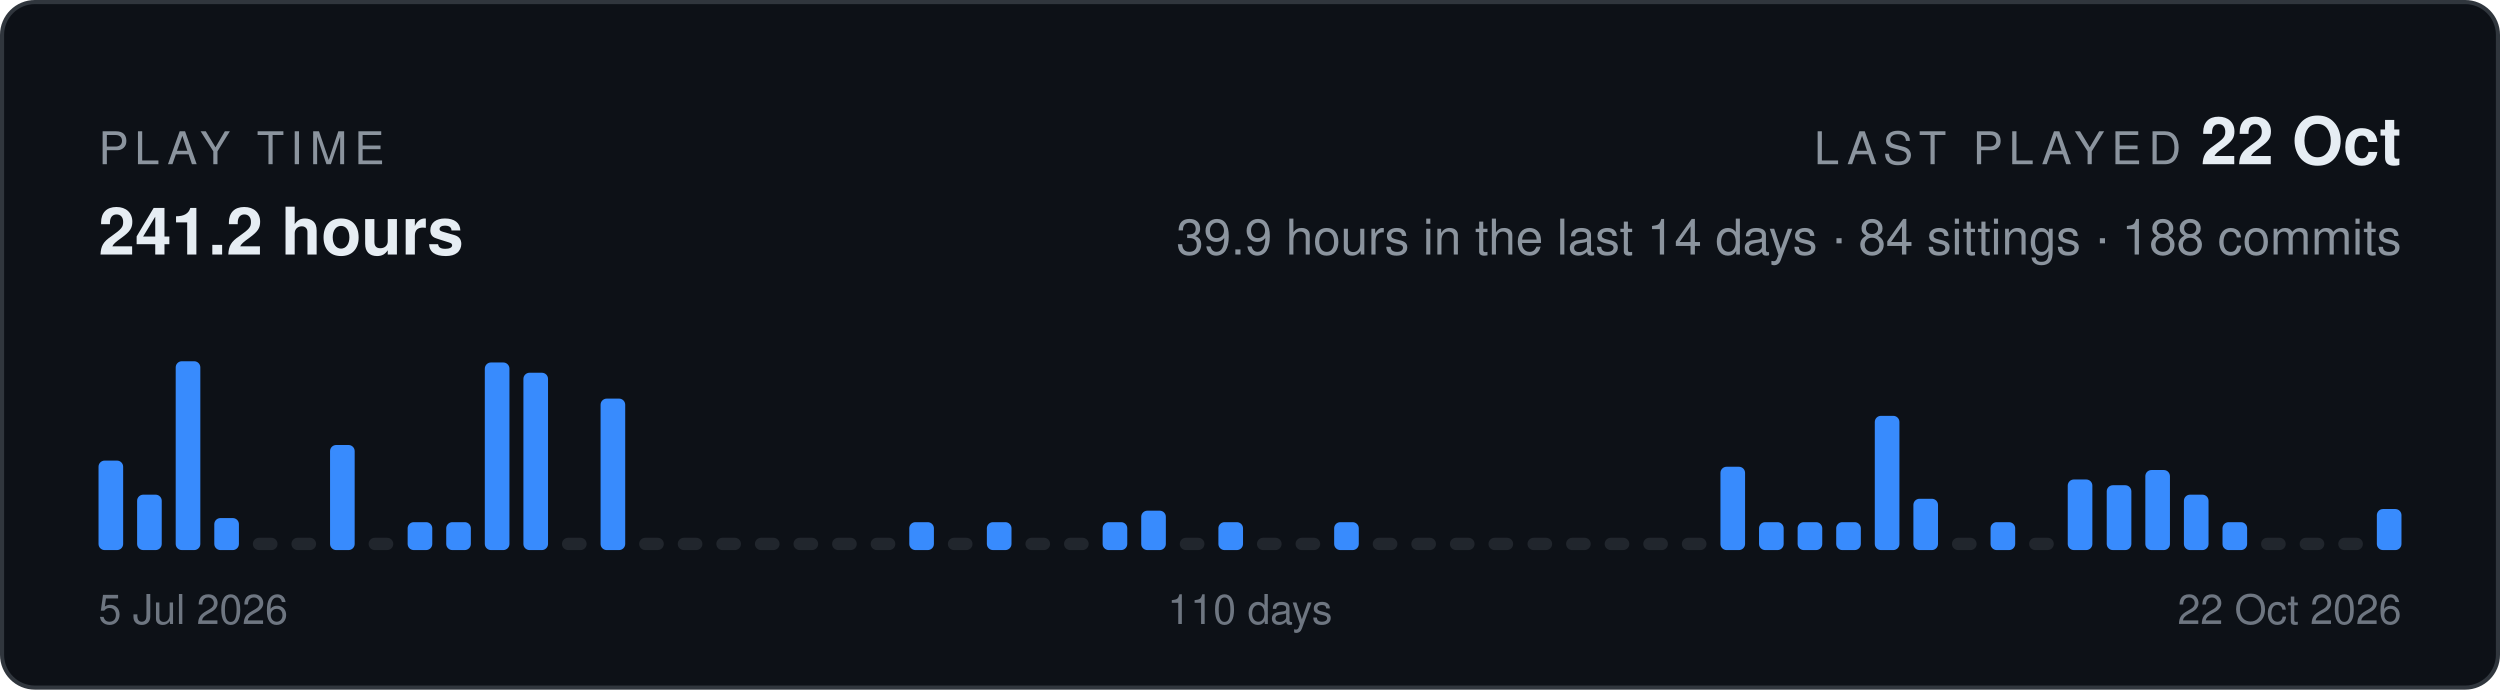
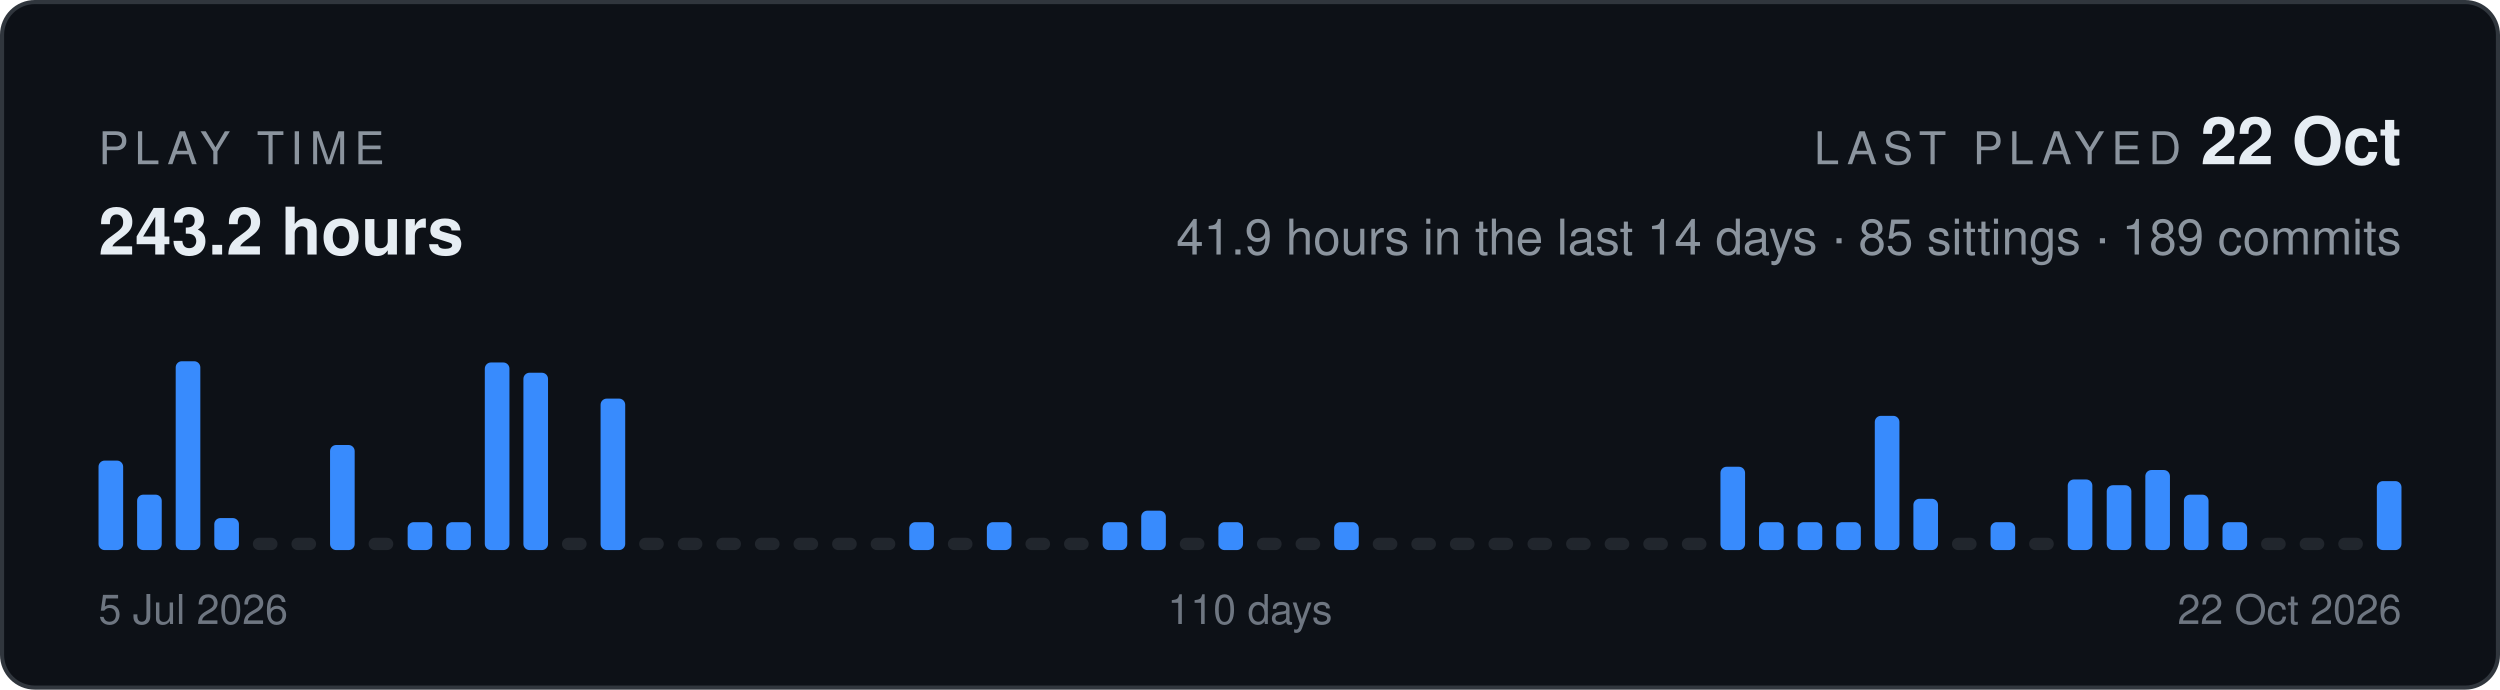
- <svg xmlns="http://www.w3.org/2000/svg" width="609" height="168" viewBox="0 0 609 168" role="img" aria-label="Play time: 241.2 hours over 188 commits, last played 22 Oct">
+ <svg xmlns="http://www.w3.org/2000/svg" width="609" height="168" viewBox="0 0 609 168" role="img" aria-label="Play time: 243.2 hours over 189 commits, last played 22 Oct">
  <style>
    .card { fill: #0d1117; stroke: #30363d }
    text { font-family: -apple-system, BlinkMacSystemFont, "Segoe UI", Helvetica, Arial, sans-serif }
    .label { font-size: 11px; letter-spacing: 1.7px; fill: #8b949e }
    .stat { font-size: 16px; font-weight: 600; letter-spacing: normal; fill: #e6edf3 }
    .note { font-size: 12px; fill: #8b949e }
    .axis { font-size: 10px; fill: #6e7681 }
    .bar { fill: #388bfd }
    .bar-quiet { fill: #21262d }
  </style>
  <rect class="card" x="0.5" y="0.5" width="608" height="167" rx="8" />
  <text class="label" x="24" y="40">PLAY TIME</text>
-   <text class="stat" x="24" y="62">241.2 hours</text>
+   <text class="stat" x="24" y="62">243.2 hours</text>
  <text class="label" x="585" y="40" text-anchor="end">LAST PLAYED <tspan class="stat">22 Oct</tspan>
  </text>
-   <text class="note" x="585" y="62" text-anchor="end">39.9 hours in the last 14 days   ·   84 sittings   ·   188 commits</text>
+   <text class="note" x="585" y="62" text-anchor="end">41.9 hours in the last 14 days   ·   85 sittings   ·   189 commits</text>
  <rect class="bar" x="24.0" y="112.2" width="6" height="21.8" rx="1.5" />
  <rect class="bar" x="33.4" y="120.5" width="6" height="13.5" rx="1.5" />
  <rect class="bar" x="42.8" y="88.0" width="6" height="46.0" rx="1.5" />
  <rect class="bar" x="52.2" y="126.2" width="6" height="7.8" rx="1.5" />
  <rect class="bar-quiet" x="61.6" y="131.0" width="6" height="3.0" rx="1.5" />
  <rect class="bar-quiet" x="71.0" y="131.0" width="6" height="3.0" rx="1.5" />
  <rect class="bar" x="80.4" y="108.4" width="6" height="25.6" rx="1.5" />
  <rect class="bar-quiet" x="89.8" y="131.0" width="6" height="3.0" rx="1.5" />
  <rect class="bar" x="99.3" y="127.2" width="6" height="6.8" rx="1.5" />
  <rect class="bar" x="108.7" y="127.2" width="6" height="6.8" rx="1.5" />
  <rect class="bar" x="118.1" y="88.3" width="6" height="45.7" rx="1.5" />
  <rect class="bar" x="127.5" y="90.8" width="6" height="43.2" rx="1.5" />
  <rect class="bar-quiet" x="136.9" y="131.0" width="6" height="3.0" rx="1.5" />
  <rect class="bar" x="146.3" y="97.1" width="6" height="36.9" rx="1.5" />
  <rect class="bar-quiet" x="155.7" y="131.0" width="6" height="3.0" rx="1.5" />
  <rect class="bar-quiet" x="165.1" y="131.0" width="6" height="3.0" rx="1.5" />
  <rect class="bar-quiet" x="174.5" y="131.0" width="6" height="3.0" rx="1.5" />
  <rect class="bar-quiet" x="183.9" y="131.0" width="6" height="3.0" rx="1.5" />
  <rect class="bar-quiet" x="193.3" y="131.0" width="6" height="3.0" rx="1.5" />
  <rect class="bar-quiet" x="202.7" y="131.0" width="6" height="3.0" rx="1.5" />
  <rect class="bar-quiet" x="212.1" y="131.0" width="6" height="3.0" rx="1.5" />
  <rect class="bar" x="221.5" y="127.2" width="6" height="6.8" rx="1.5" />
  <rect class="bar-quiet" x="230.9" y="131.0" width="6" height="3.0" rx="1.5" />
  <rect class="bar" x="240.4" y="127.2" width="6" height="6.8" rx="1.5" />
  <rect class="bar-quiet" x="249.8" y="131.0" width="6" height="3.0" rx="1.5" />
  <rect class="bar-quiet" x="259.2" y="131.0" width="6" height="3.0" rx="1.5" />
  <rect class="bar" x="268.6" y="127.2" width="6" height="6.8" rx="1.5" />
  <rect class="bar" x="278.0" y="124.4" width="6" height="9.6" rx="1.5" />
  <rect class="bar-quiet" x="287.4" y="131.0" width="6" height="3.0" rx="1.5" />
  <rect class="bar" x="296.8" y="127.2" width="6" height="6.8" rx="1.5" />
  <rect class="bar-quiet" x="306.2" y="131.0" width="6" height="3.0" rx="1.5" />
  <rect class="bar-quiet" x="315.6" y="131.0" width="6" height="3.0" rx="1.5" />
  <rect class="bar" x="325.0" y="127.2" width="6" height="6.8" rx="1.5" />
  <rect class="bar-quiet" x="334.4" y="131.0" width="6" height="3.0" rx="1.5" />
  <rect class="bar-quiet" x="343.8" y="131.0" width="6" height="3.0" rx="1.5" />
  <rect class="bar-quiet" x="353.2" y="131.0" width="6" height="3.0" rx="1.5" />
  <rect class="bar-quiet" x="362.6" y="131.0" width="6" height="3.0" rx="1.5" />
  <rect class="bar-quiet" x="372.1" y="131.0" width="6" height="3.0" rx="1.5" />
  <rect class="bar-quiet" x="381.5" y="131.0" width="6" height="3.0" rx="1.5" />
  <rect class="bar-quiet" x="390.9" y="131.0" width="6" height="3.0" rx="1.5" />
  <rect class="bar-quiet" x="400.3" y="131.0" width="6" height="3.0" rx="1.5" />
  <rect class="bar-quiet" x="409.7" y="131.0" width="6" height="3.0" rx="1.5" />
  <rect class="bar" x="419.1" y="113.7" width="6" height="20.3" rx="1.5" />
  <rect class="bar" x="428.5" y="127.2" width="6" height="6.8" rx="1.5" />
  <rect class="bar" x="437.9" y="127.2" width="6" height="6.8" rx="1.5" />
  <rect class="bar" x="447.3" y="127.2" width="6" height="6.8" rx="1.5" />
  <rect class="bar" x="456.7" y="101.3" width="6" height="32.7" rx="1.5" />
  <rect class="bar" x="466.1" y="121.5" width="6" height="12.5" rx="1.5" />
  <rect class="bar-quiet" x="475.5" y="131.0" width="6" height="3.0" rx="1.5" />
  <rect class="bar" x="484.9" y="127.2" width="6" height="6.8" rx="1.5" />
  <rect class="bar-quiet" x="494.3" y="131.0" width="6" height="3.0" rx="1.5" />
  <rect class="bar" x="503.7" y="116.8" width="6" height="17.2" rx="1.5" />
  <rect class="bar" x="513.2" y="118.2" width="6" height="15.8" rx="1.5" />
  <rect class="bar" x="522.6" y="114.5" width="6" height="19.5" rx="1.5" />
  <rect class="bar" x="532.0" y="120.5" width="6" height="13.5" rx="1.5" />
  <rect class="bar" x="541.4" y="127.2" width="6" height="6.8" rx="1.5" />
  <rect class="bar-quiet" x="550.8" y="131.0" width="6" height="3.0" rx="1.5" />
  <rect class="bar-quiet" x="560.2" y="131.0" width="6" height="3.0" rx="1.5" />
  <rect class="bar-quiet" x="569.6" y="131.0" width="6" height="3.0" rx="1.5" />
-   <rect class="bar" x="579.0" y="124.0" width="6" height="10.0" rx="1.5" />
+   <rect class="bar" x="579.0" y="117.2" width="6" height="16.8" rx="1.5" />
  <text class="axis" x="24" y="152">5 Jul 2026</text>
  <text class="axis" x="304.5" y="152" text-anchor="middle">110 days</text>
  <text class="axis" x="585" y="152" text-anchor="end">22 Oct 2026</text>
</svg>
